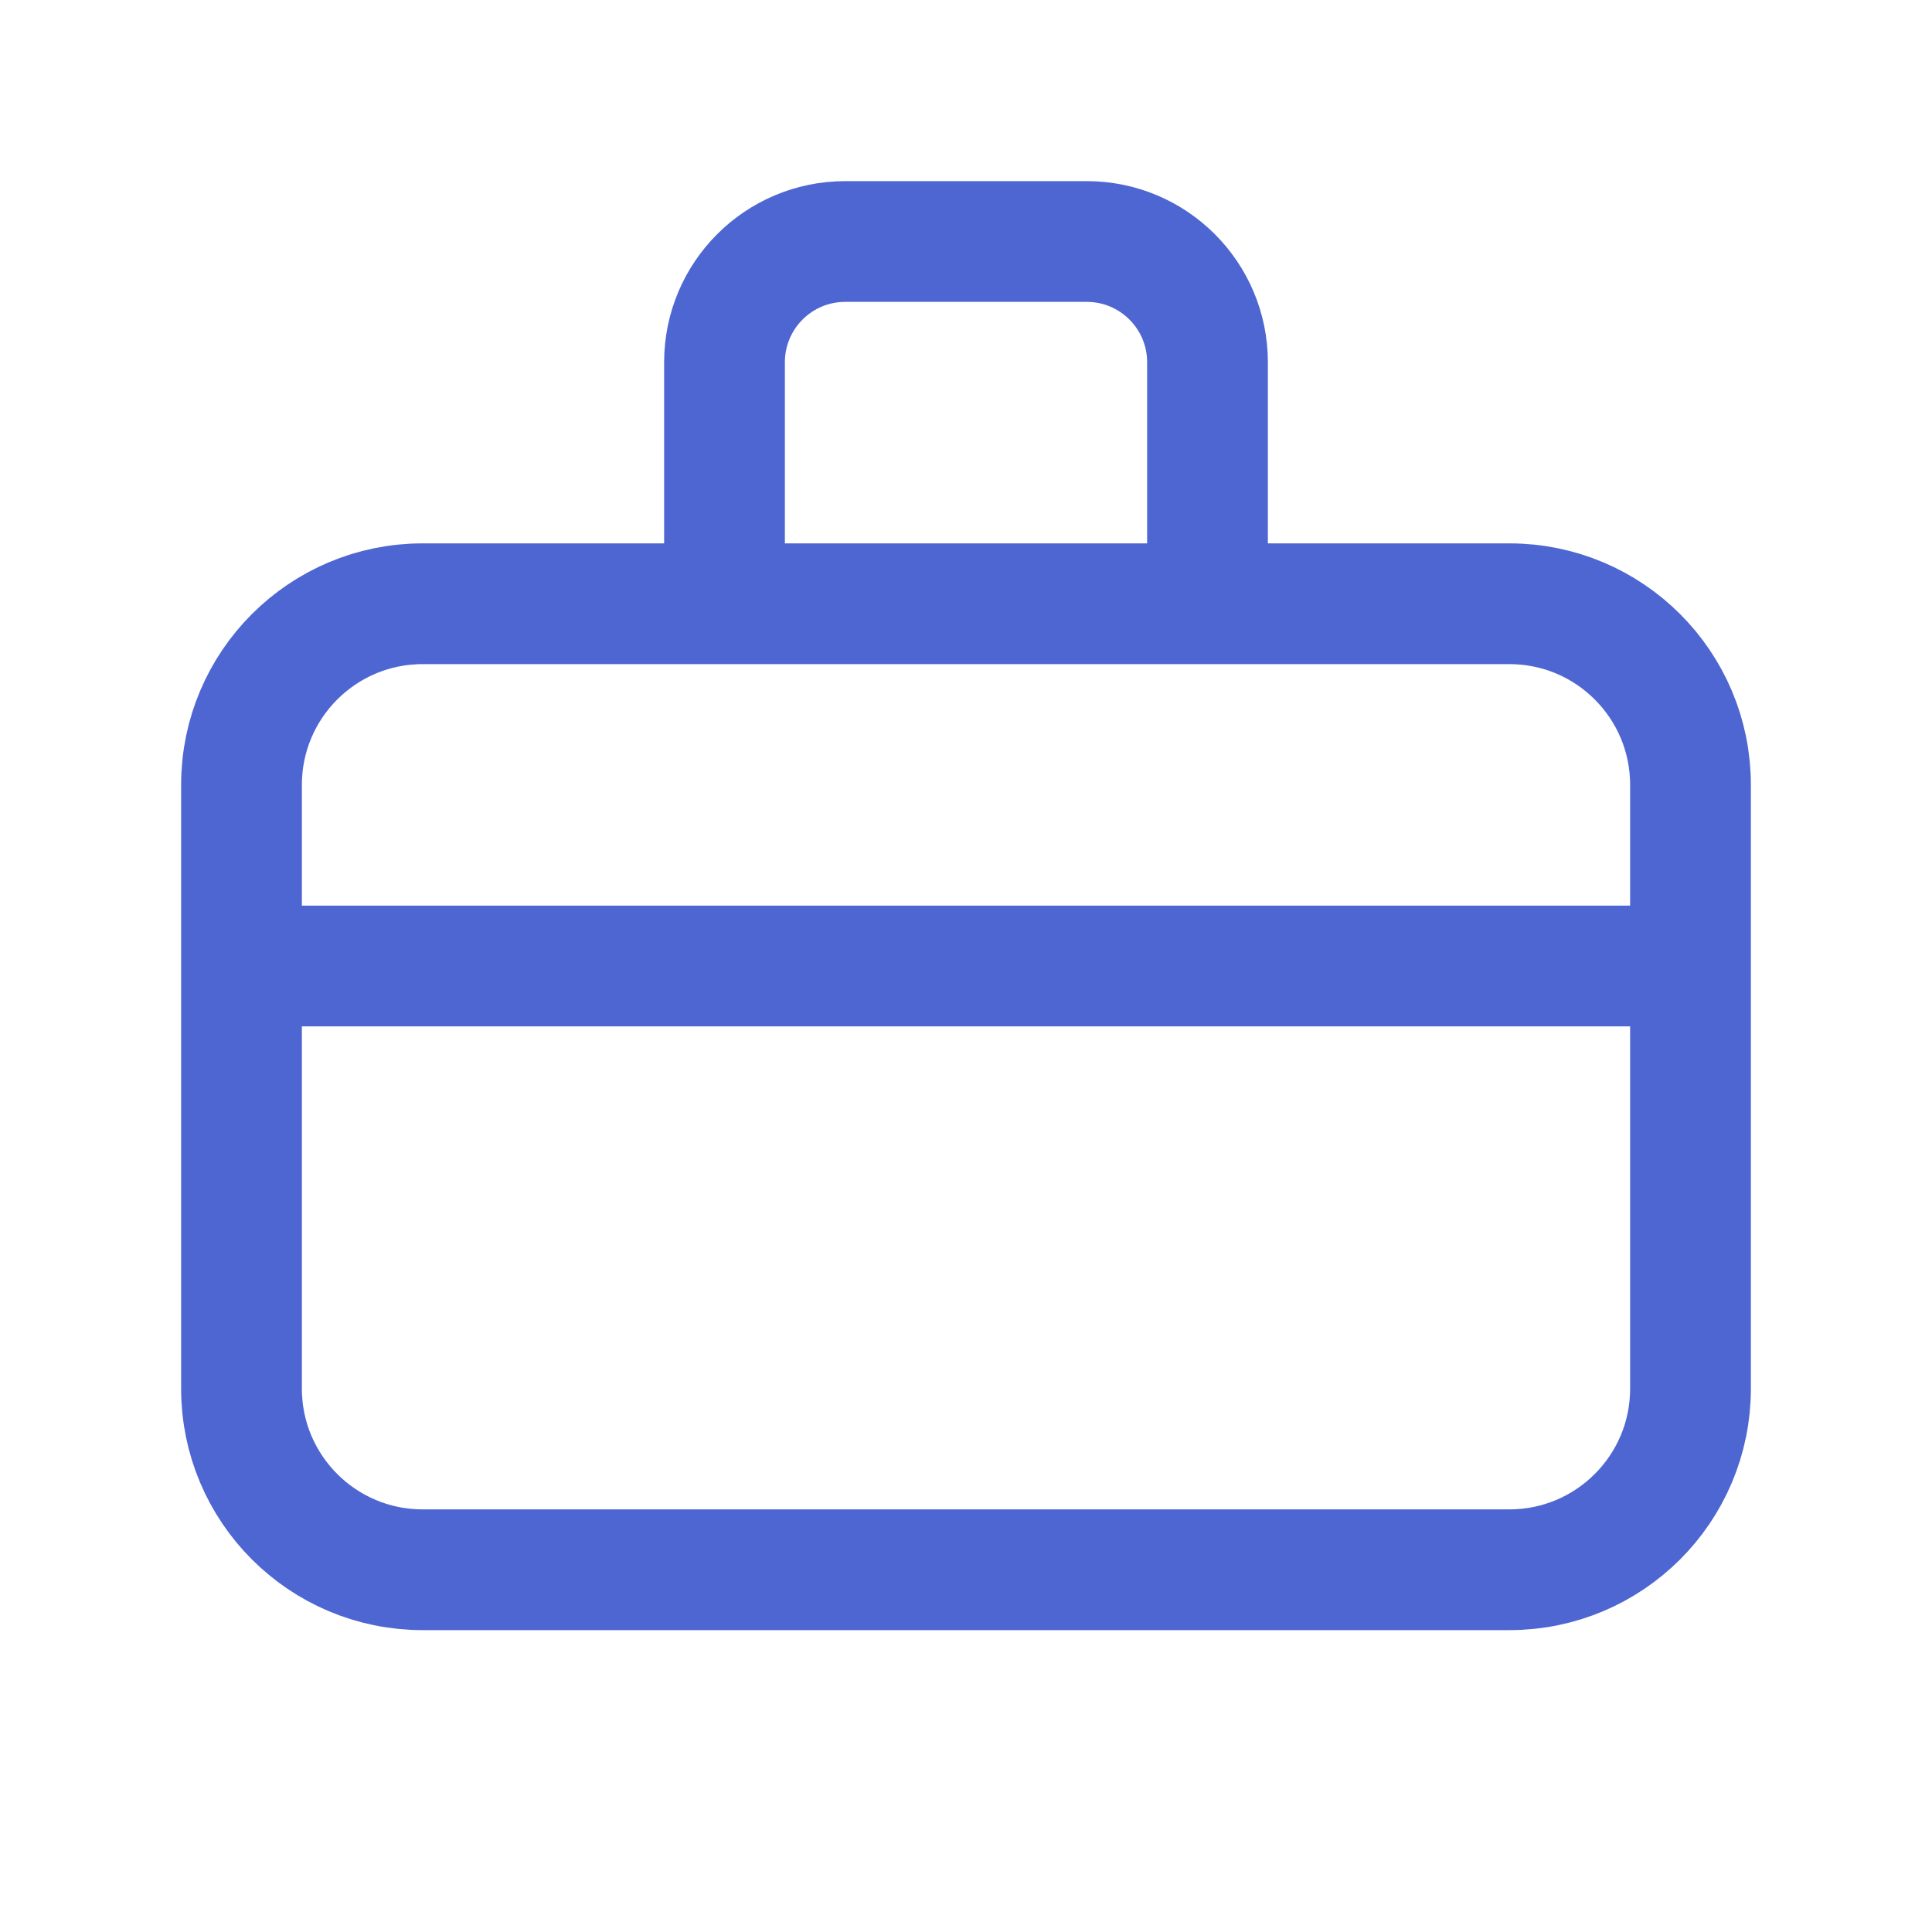
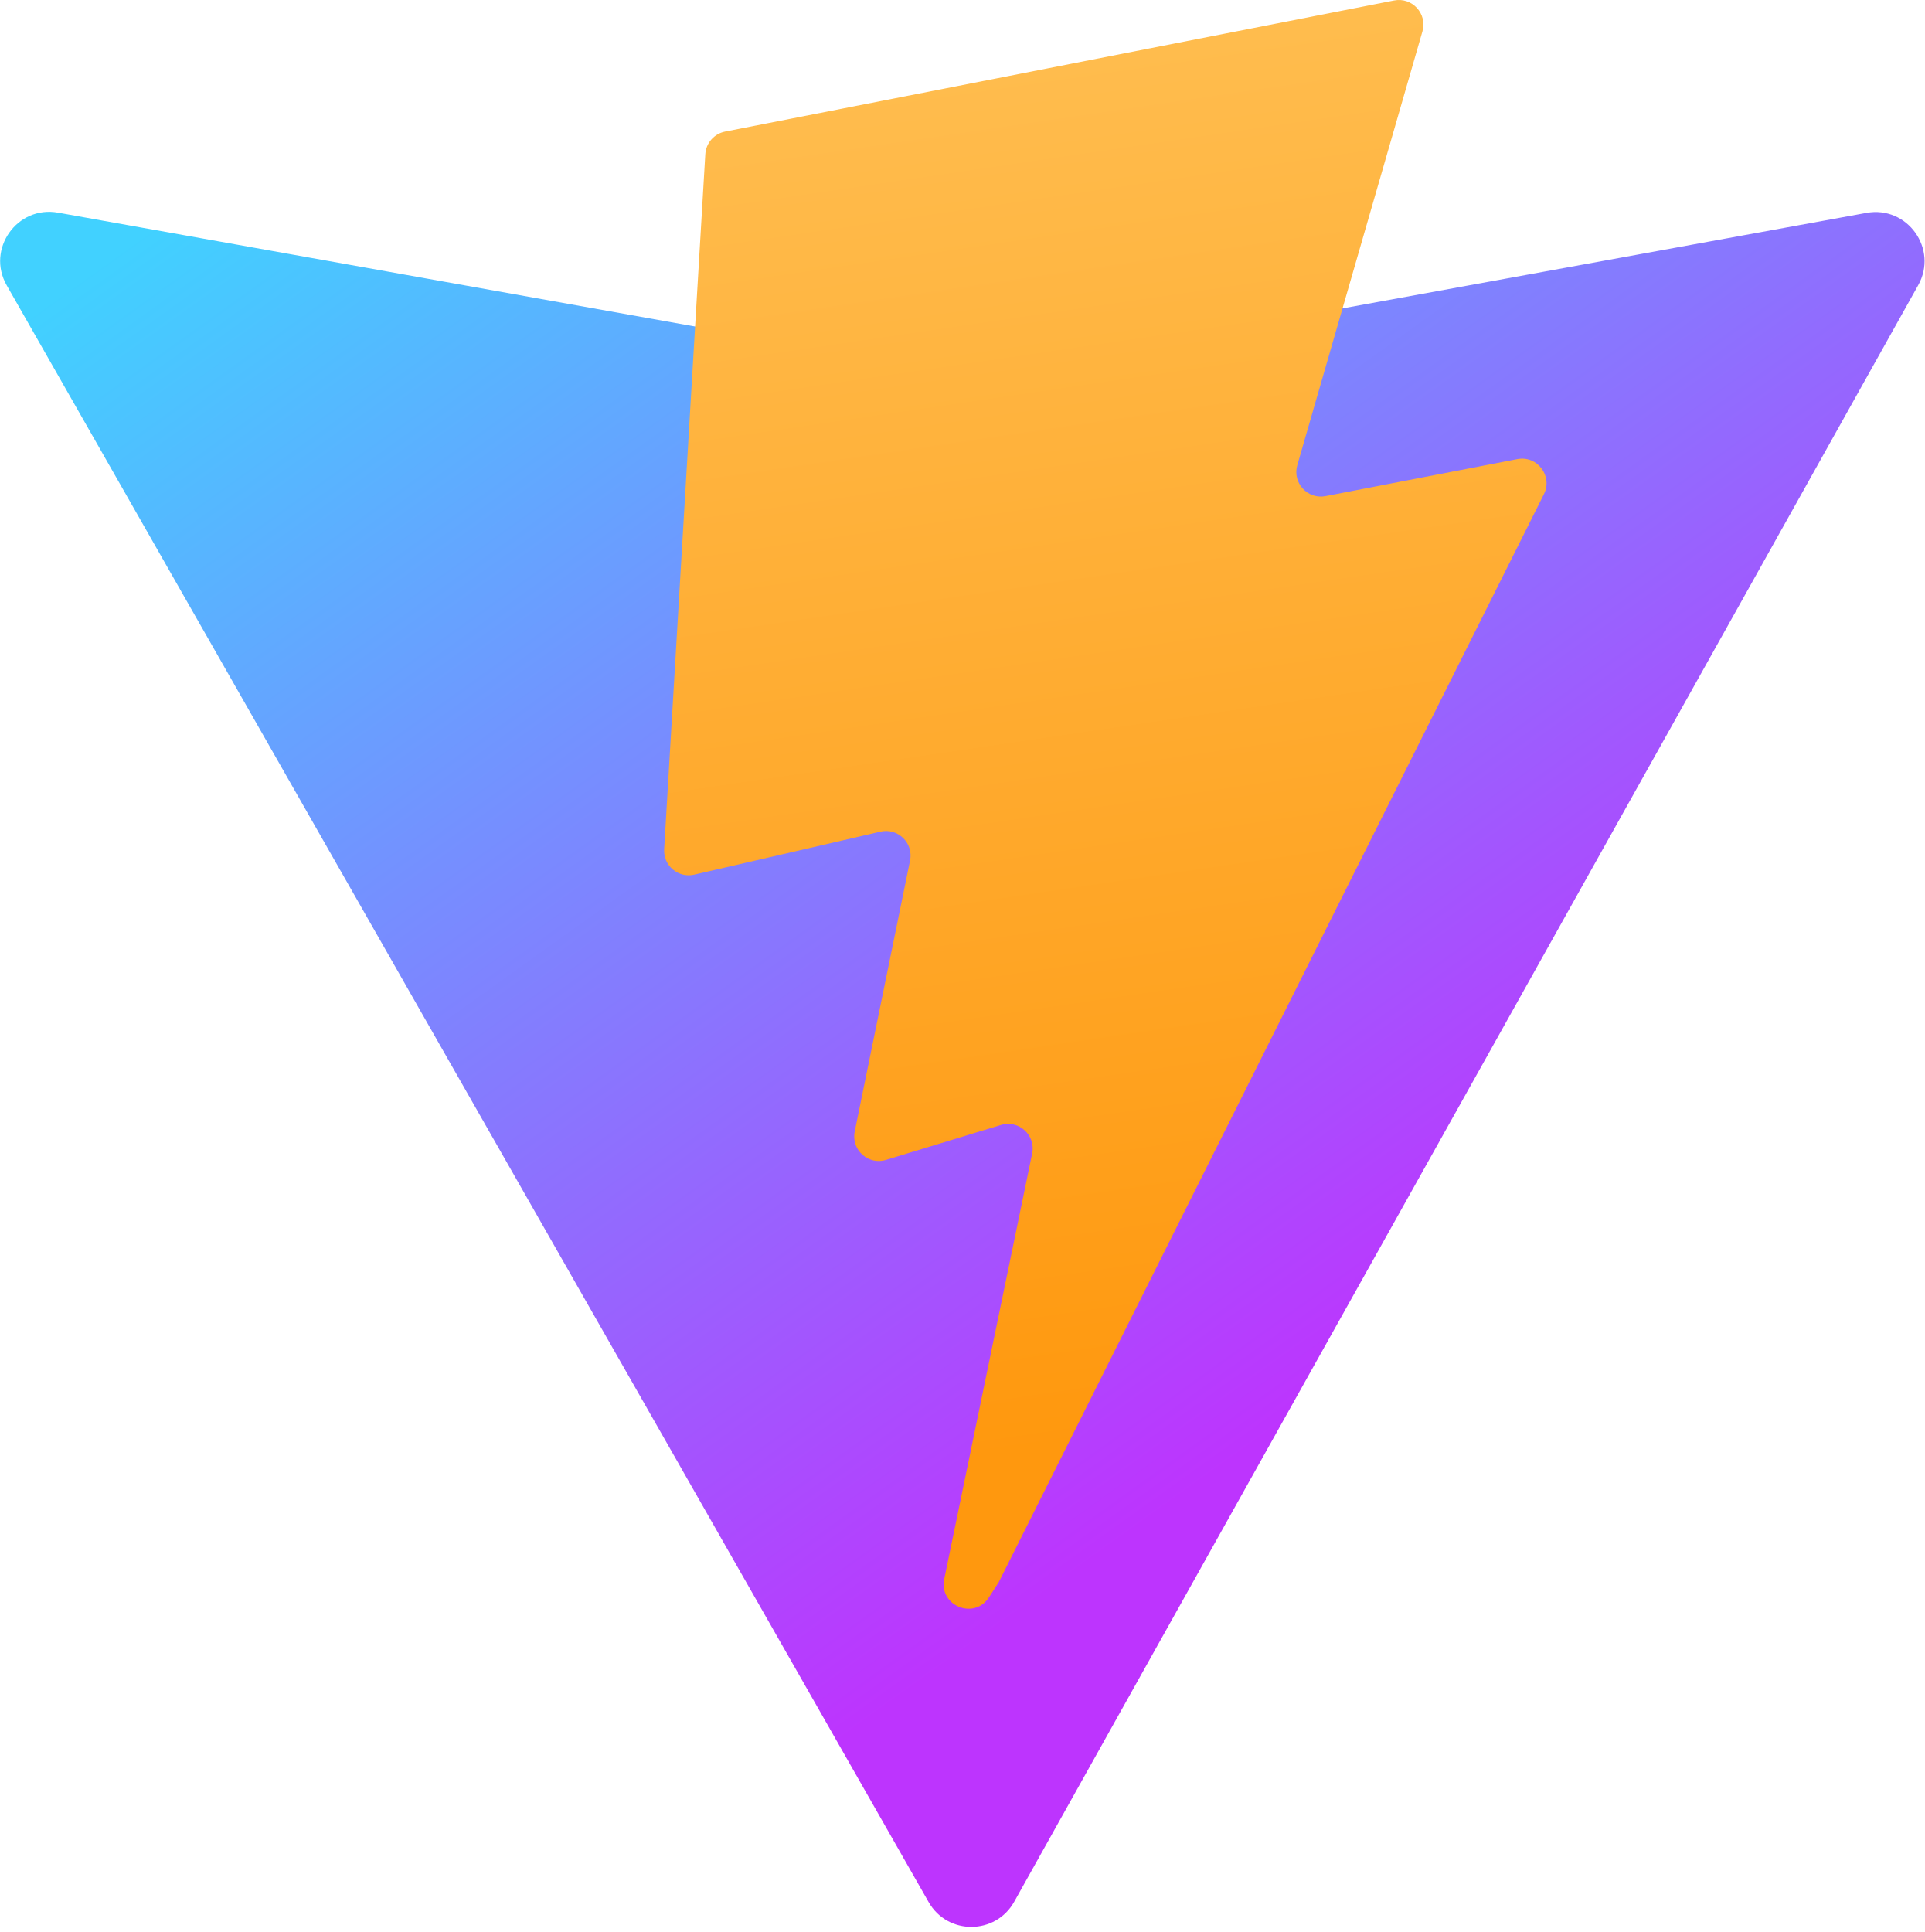
- <svg xmlns="http://www.w3.org/2000/svg" viewBox="0 0 32 32" fill="none" stroke="#4E66D1" stroke-width="2">
-   <rect x="4" y="10" width="24" height="16" rx="3" />
-   <path d="M4 16h24M12 10V6a2 2 0 0 1 2-2h4a2 2 0 0 1 2 2v4" />
+ <svg xmlns="http://www.w3.org/2000/svg" aria-hidden="true" role="img" class="iconify iconify--logos" width="31.88" height="32" preserveAspectRatio="xMidYMid meet" viewBox="0 0 256 257">
+   <defs>
+     <linearGradient id="IconifyId1813088fe1fbc01fb466" x1="-.828%" x2="57.636%" y1="7.652%" y2="78.411%">
+       <stop offset="0%" stop-color="#41D1FF" />
+       <stop offset="100%" stop-color="#BD34FE" />
+     </linearGradient>
+     <linearGradient id="IconifyId1813088fe1fbc01fb467" x1="43.376%" x2="50.316%" y1="2.242%" y2="89.03%">
+       <stop offset="0%" stop-color="#FFBD4F" />
+       <stop offset="100%" stop-color="#FF980E" />
+     </linearGradient>
+   </defs>
+   <path fill="url(#IconifyId1813088fe1fbc01fb466)" d="M255.153 37.938L134.897 252.976c-2.483 4.44-8.862 4.466-11.382.048L.875 37.958c-2.746-4.814 1.371-10.646 6.827-9.67l120.385 21.517a6.537 6.537 0 0 0 2.322-.004l117.867-21.483c5.438-.991 9.574 4.796 6.877 9.62Z" />
+   <path fill="url(#IconifyId1813088fe1fbc01fb467)" d="M185.432.063L96.44 17.501a3.268 3.268 0 0 0-2.634 3.014l-5.474 92.456a3.268 3.268 0 0 0 3.997 3.378l24.777-5.718c2.318-.535 4.413 1.507 3.936 3.838l-7.361 36.047c-.495 2.426 1.782 4.5 4.151 3.78l15.304-4.649c2.372-.72 4.652 1.36 4.15 3.788l-11.698 56.621c-.732 3.542 3.979 5.473 5.943 2.437l1.313-2.028l72.516-144.72c1.215-2.423-.88-5.186-3.54-4.672l-25.505 4.922c-2.396.462-4.435-1.77-3.759-4.114l16.646-57.705c.677-2.35-1.37-4.583-3.769-4.113Z" />
</svg>
